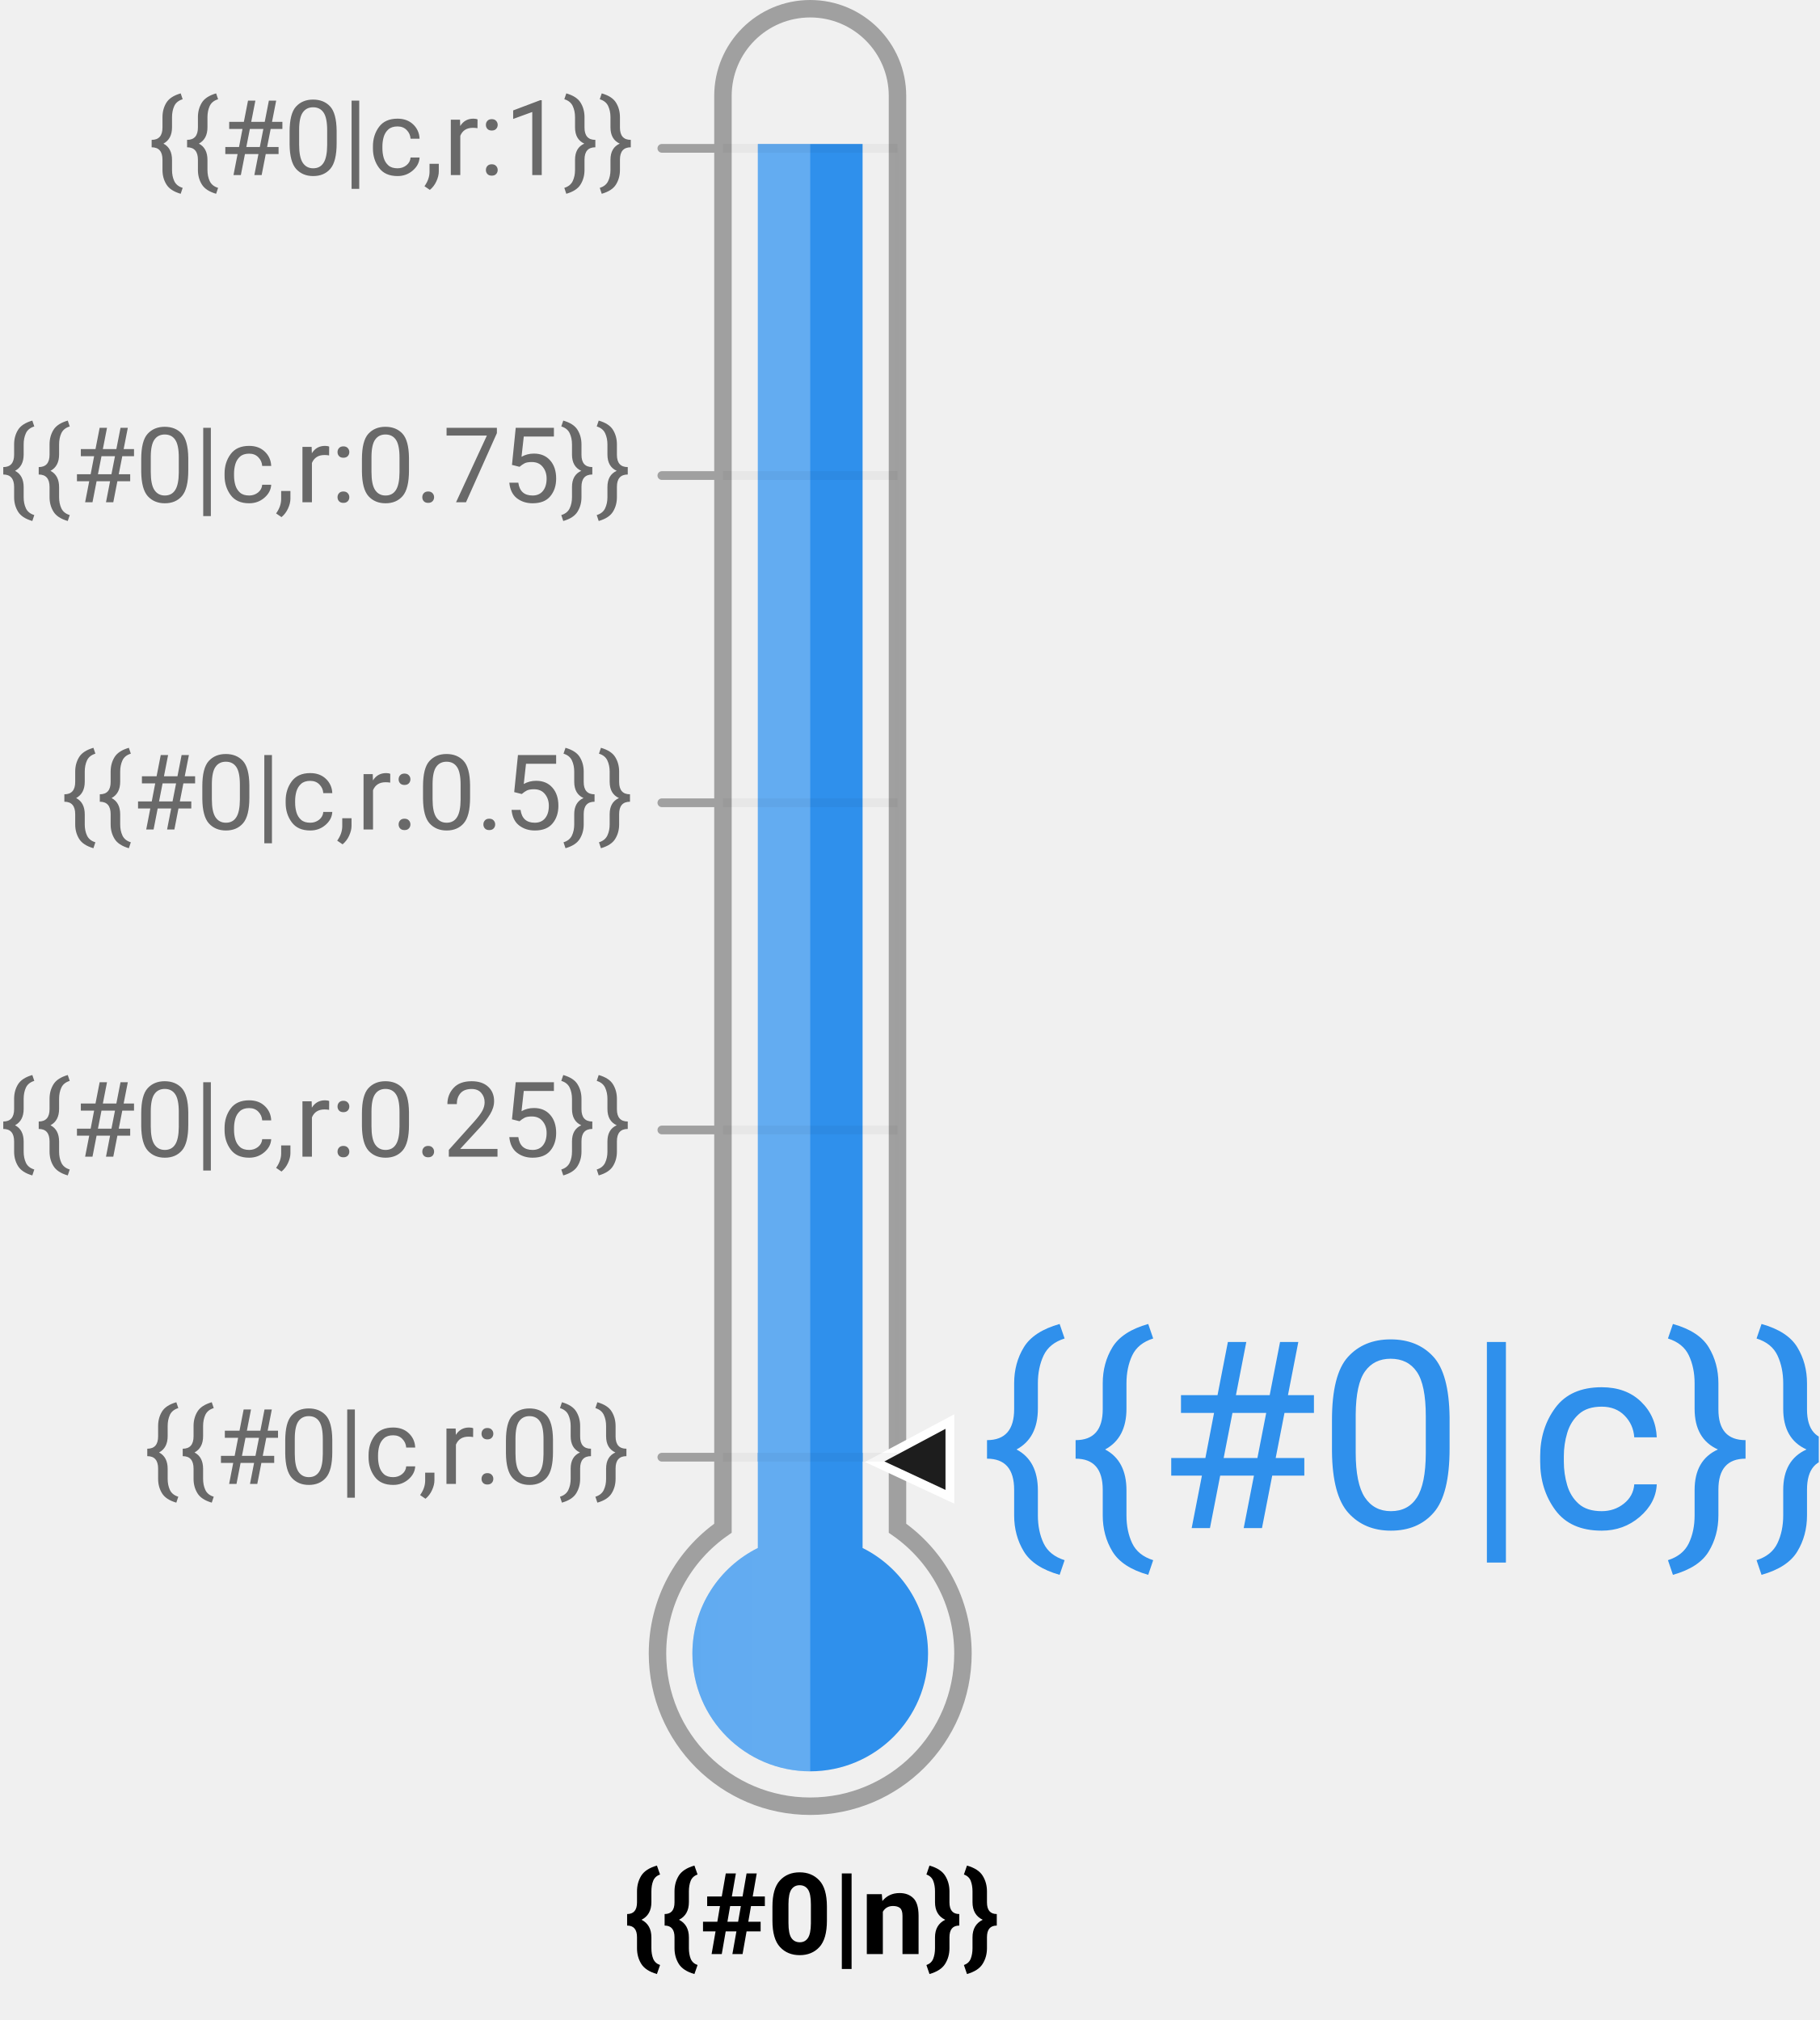
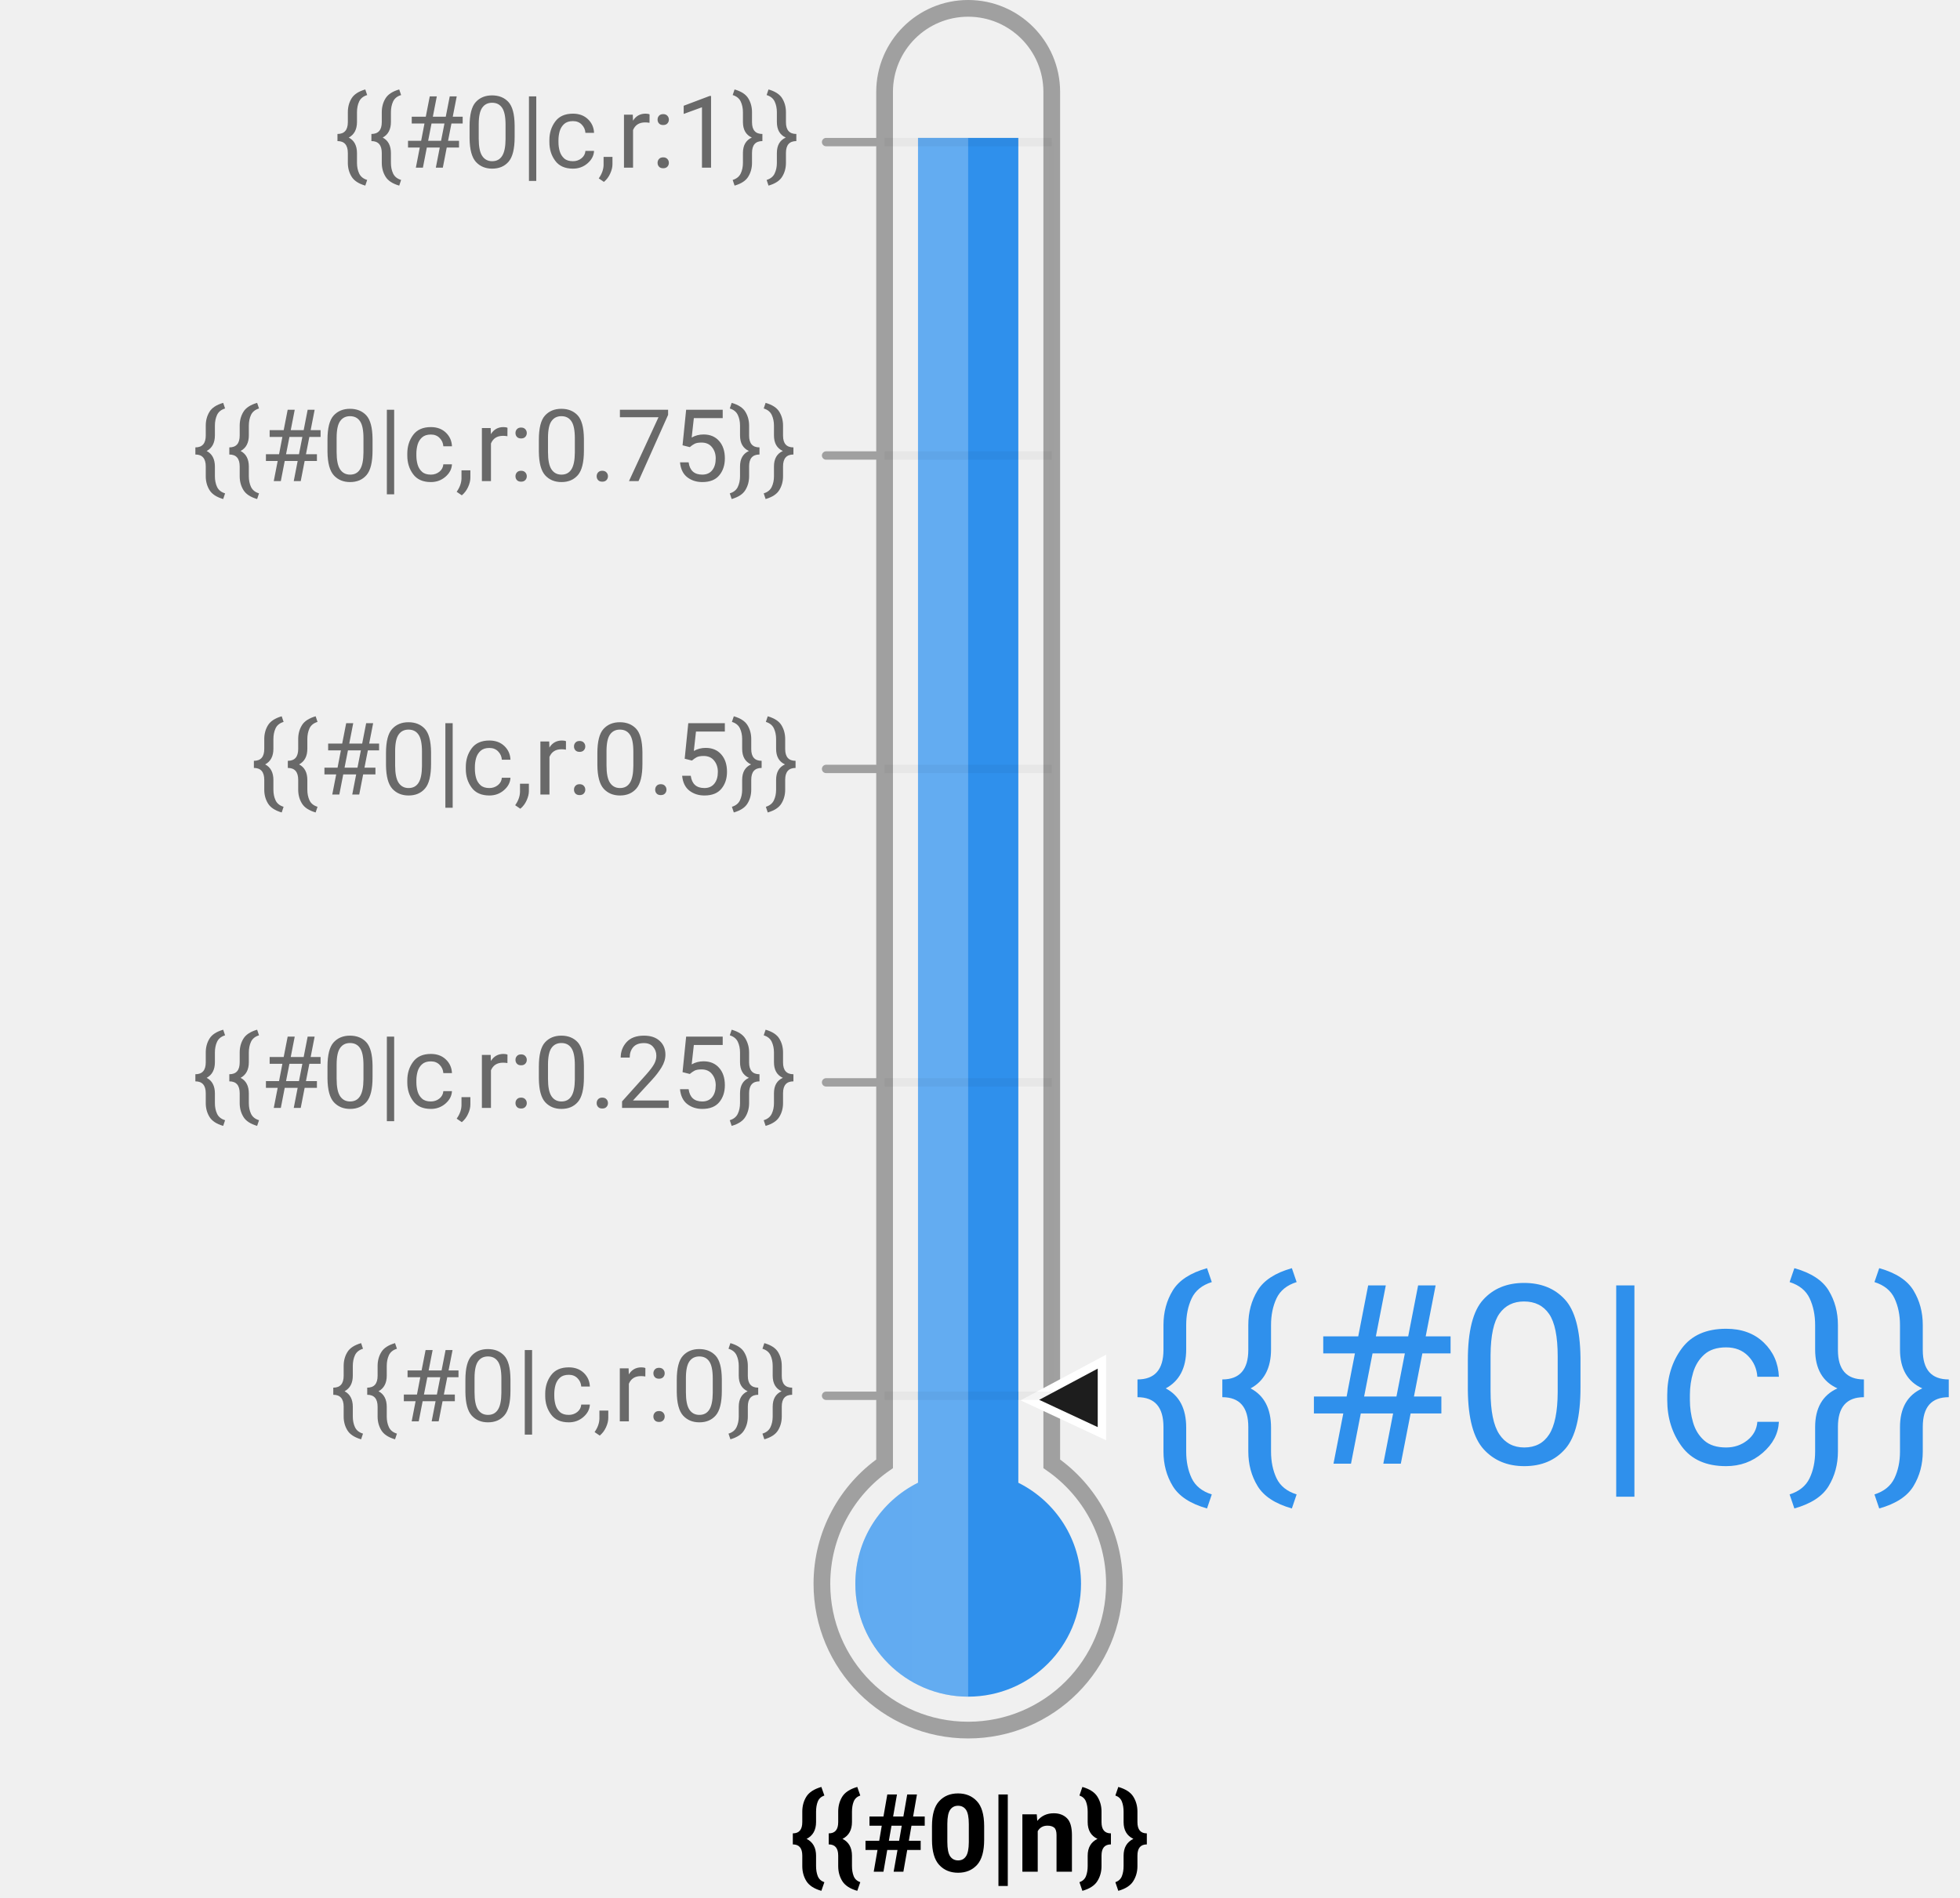
- <svg xmlns="http://www.w3.org/2000/svg" width="417" height="463" viewBox="0 0 417 463" fill="none">
+ <svg xmlns="http://www.w3.org/2000/svg" width="469" height="454" viewBox="0 0 469 454" fill="none">
  <g id="gauge-thermometer" clip-path="url(#clip0_969_45)">
-     <path id="Outline" d="M205.67 350.28V22C205.67 16.48 203.43 11.48 199.81 7.86C196.19 4.24 191.19 2 185.67 2C174.62 2 165.67 10.95 165.67 22V350.28C156.6 356.6 150.67 367.11 150.67 379C150.67 398.33 166.34 414 185.67 414C205 414 220.67 398.33 220.67 379C220.67 367.11 214.74 356.6 205.67 350.28Z" stroke="#A0A0A0" stroke-width="4" stroke-miterlimit="10" />
-     <path id="Bulb" d="M197.67 354.81V333H173.67V354.81C164.78 359.23 158.67 368.4 158.67 379C158.67 393.91 170.76 406 185.67 406C200.58 406 212.67 393.91 212.67 379C212.67 368.4 206.56 359.23 197.67 354.81Z" fill="#2F90EC" />
-     <path id="Bar {{scaleY:#0,origin:0.5;1.0}}" d="M197.67 33H173.67V335H197.67V33Z" fill="#2F90EC" />
-     <path id="Highlight" opacity="0.25" fill-rule="evenodd" clip-rule="evenodd" d="M173.67 33H185.67V335V406C170.76 406 158.67 393.91 158.67 379C158.67 368.4 164.78 359.23 173.67 354.81V335V33Z" fill="url(#paint0_linear_969_45)" />
+     <path id="Outline" d="M251.67 350.28V22C251.67 16.48 249.43 11.48 245.81 7.86C242.19 4.24 237.19 2 231.67 2C220.62 2 211.67 10.95 211.67 22V350.28C202.6 356.6 196.67 367.11 196.67 379C196.67 398.33 212.34 414 231.67 414C251 414 266.67 398.33 266.67 379C266.67 367.11 260.74 356.6 251.67 350.28Z" stroke="#A0A0A0" stroke-width="4" stroke-miterlimit="10" />
+     <path id="Bulb" d="M243.67 354.81V333H219.67V354.81C210.78 359.23 204.67 368.4 204.67 379C204.67 393.91 216.76 406 231.67 406C246.58 406 258.67 393.91 258.67 379C258.67 368.4 252.56 359.23 243.67 354.81Z" fill="#2F90EC" />
+     <path id="Bar {{scaleY:#0,origin:0.5;1.0}}" d="M243.67 33H219.67V335H243.67V33Z" fill="#2F90EC" />
+     <path id="Highlight" opacity="0.25" fill-rule="evenodd" clip-rule="evenodd" d="M219.67 33H231.67V335V406C216.76 406 204.67 393.91 204.67 379C204.67 368.4 210.78 359.23 219.67 354.81V335V33Z" fill="url(#paint0_linear_969_45)" />
    <g id="Value {{positionY:#0,guide:bar}}">
      <g id="Arrow">
-         <path id="Vector" d="M200.43 335.03L217.67 325.83V343.07L200.43 335.03Z" fill="#1D1D1D" />
-         <path id="Vector_2" d="M216.67 327.5V341.5L202.67 334.97L216.67 327.5ZM218.67 324.17L215.73 325.74L201.73 333.21L198.2 335.09L201.83 336.78L215.83 343.31L218.68 344.64V324.17H218.67V324.17Z" fill="white" />
+         <path id="Vector" d="M246.43 335.03L263.67 325.83V343.07L246.43 335.03Z" fill="#1D1D1D" />
+         <path id="Vector_2" d="M262.67 327.5V341.5L248.67 334.97L262.67 327.5ZM264.67 324.17L261.73 325.74L247.73 333.21L244.2 335.09L247.83 336.78L261.83 343.31L264.68 344.64V324.17H264.67V324.17Z" fill="white" />
      </g>
      <text id="{{textAlign:start}}" fill="#2F90EC" xml:space="preserve" style="white-space: pre" font-family="Roboto" font-size="60" letter-spacing="0em">
-         <tspan x="224.31" y="350.248">{{#0|c}}</tspan>
+         <tspan x="270.31" y="350.248">{{#0|c}}</tspan>
      </text>
    </g>
    <g id="Segments" opacity="0.2">
-       <path id="Vector_3" opacity="0.2" d="M205.67 334H165.67" stroke="black" stroke-width="2" stroke-miterlimit="10" />
-       <path id="Vector_4" opacity="0.2" d="M205.67 259H165.67" stroke="black" stroke-width="2" stroke-miterlimit="10" />
-       <path id="Vector_5" opacity="0.2" d="M205.67 184H165.67" stroke="black" stroke-width="2" stroke-miterlimit="10" />
-       <path id="Vector_6" opacity="0.2" d="M205.67 109H165.67" stroke="black" stroke-width="2" stroke-miterlimit="10" />
-       <path id="Vector_7" opacity="0.2" d="M205.67 34H165.67" stroke="black" stroke-width="2" stroke-miterlimit="10" />
+       <path id="Vector_3" opacity="0.2" d="M251.67 334H211.67" stroke="black" stroke-width="2" stroke-miterlimit="10" />
+       <path id="Vector_4" opacity="0.2" d="M251.67 259H211.67" stroke="black" stroke-width="2" stroke-miterlimit="10" />
+       <path id="Vector_5" opacity="0.2" d="M251.67 184H211.67" stroke="black" stroke-width="2" stroke-miterlimit="10" />
+       <path id="Vector_6" opacity="0.2" d="M251.67 109H211.67" stroke="black" stroke-width="2" stroke-miterlimit="10" />
+       <path id="Vector_7" opacity="0.2" d="M251.67 34H211.67" stroke="black" stroke-width="2" stroke-miterlimit="10" />
    </g>
    <g id="Tick Marks">
-       <path id="Vector_8" d="M163.67 334H151.67" stroke="#A0A0A0" stroke-width="2" stroke-miterlimit="10" stroke-linecap="round" />
-       <path id="Vector_9" d="M163.67 259H151.67" stroke="#A0A0A0" stroke-width="2" stroke-miterlimit="10" stroke-linecap="round" />
-       <path id="Vector_10" d="M163.67 184H151.67" stroke="#A0A0A0" stroke-width="2" stroke-miterlimit="10" stroke-linecap="round" />
-       <path id="Vector_11" d="M163.67 109H151.67" stroke="#A0A0A0" stroke-width="2" stroke-miterlimit="10" stroke-linecap="round" />
-       <path id="Vector_12" d="M163.67 34H151.67" stroke="#A0A0A0" stroke-width="2" stroke-miterlimit="10" stroke-linecap="round" />
+       <path id="Vector_8" d="M209.67 334H197.67" stroke="#A0A0A0" stroke-width="2" stroke-miterlimit="10" stroke-linecap="round" />
+       <path id="Vector_9" d="M209.67 259H197.67" stroke="#A0A0A0" stroke-width="2" stroke-miterlimit="10" stroke-linecap="round" />
+       <path id="Vector_10" d="M209.67 184H197.67" stroke="#A0A0A0" stroke-width="2" stroke-miterlimit="10" stroke-linecap="round" />
+       <path id="Vector_11" d="M209.67 109H197.67" stroke="#A0A0A0" stroke-width="2" stroke-miterlimit="10" stroke-linecap="round" />
+       <path id="Vector_12" d="M209.67 34H197.67" stroke="#A0A0A0" stroke-width="2" stroke-miterlimit="10" stroke-linecap="round" />
    </g>
    <text id="{{textAlign:end}}" fill="#696969" xml:space="preserve" style="white-space: pre" font-family="Roboto" font-size="24" letter-spacing="0em">
-       <tspan x="33" y="340.123">{{#0|c,r:0}}</tspan>
+       <tspan x="79" y="340.123">{{#0|c,r:0}}</tspan>
    </text>
    <text id="{{textAlign:end}}_2" fill="#696969" xml:space="preserve" style="white-space: pre" font-family="Roboto" font-size="24" letter-spacing="0em">
-       <tspan x="0" y="265.123">{{#0|c,r:0.25}}</tspan>
+       <tspan x="46" y="265.123">{{#0|c,r:0.25}}</tspan>
    </text>
    <text id="{{textAlign:end}}_3" fill="#696969" xml:space="preserve" style="white-space: pre" font-family="Roboto" font-size="24" letter-spacing="0em">
-       <tspan x="14" y="190.123">{{#0|c,r:0.5}}</tspan>
+       <tspan x="60" y="190.123">{{#0|c,r:0.5}}</tspan>
    </text>
    <text id="{{textAlign:end}}_4" fill="#696969" xml:space="preserve" style="white-space: pre" font-family="Roboto" font-size="24" letter-spacing="0em">
-       <tspan x="0" y="115.123">{{#0|c,r:0.75}}</tspan>
+       <tspan x="46" y="115.123">{{#0|c,r:0.75}}</tspan>
    </text>
    <text id="{{textAlign:end}}_5" fill="#696969" xml:space="preserve" style="white-space: pre" font-family="Roboto" font-size="24" letter-spacing="0em">
-       <tspan x="34" y="40.123">{{#0|c,r:1}}</tspan>
+       <tspan x="80" y="40.123">{{#0|c,r:1}}</tspan>
    </text>
    <text id="{{textAlign:middle}}" fill="black" xml:space="preserve" style="white-space: pre" font-family="Roboto" font-size="26" font-weight="bold" letter-spacing="0em">
-       <tspan x="143.103" y="447.887">{{#0|n}}</tspan>
+       <tspan x="189.103" y="447.887">{{#0|n}}</tspan>
    </text>
-     <line id="{{bar}}" opacity="0.01" x1="205.5" y1="334" x2="205.5" y2="34" stroke="black" />
+     <line id="{{bar}}" opacity="0.01" x1="251.5" y1="334" x2="251.5" y2="34" stroke="black" />
  </g>
  <defs>
-     <linearGradient id="paint0_linear_969_45" x1="173.67" y1="184" x2="1" y2="184" gradientUnits="userSpaceOnUse">
+     <linearGradient id="paint0_linear_969_45" x1="219.67" y1="184" x2="47" y2="184" gradientUnits="userSpaceOnUse">
      <stop stop-color="white" />
      <stop offset="1" stop-color="white" stop-opacity="0.3" />
    </linearGradient>
    <clipPath id="clip0_969_45">
-       <rect width="416.79" height="462.4" fill="white" />
+       <rect width="469" height="454" fill="white" />
    </clipPath>
  </defs>
</svg>
